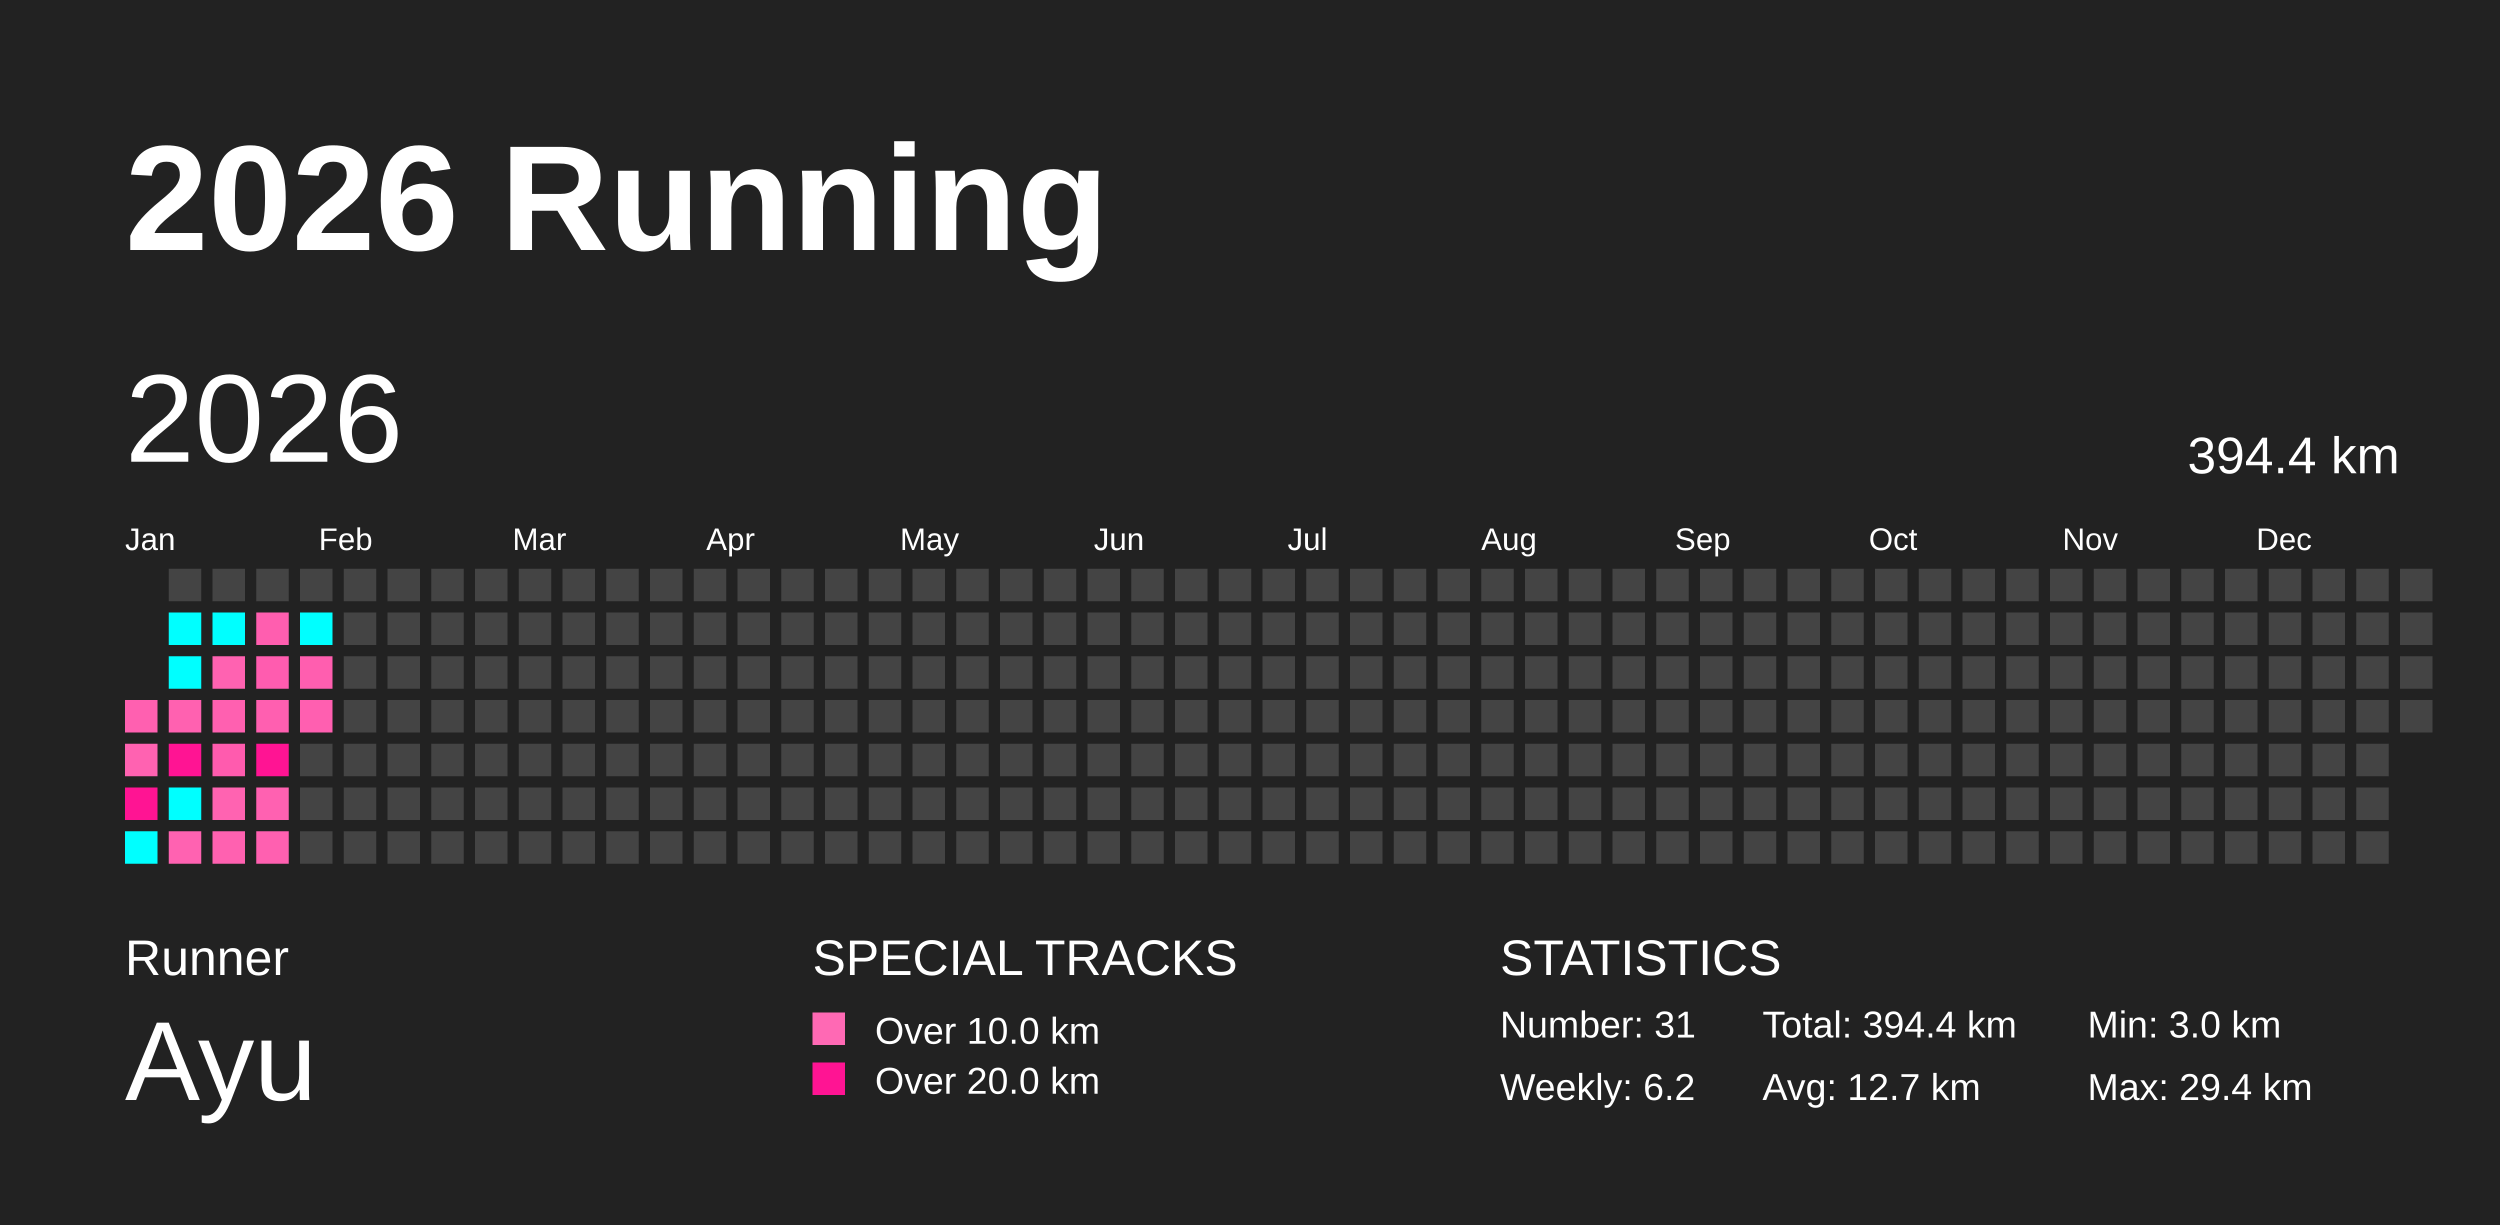
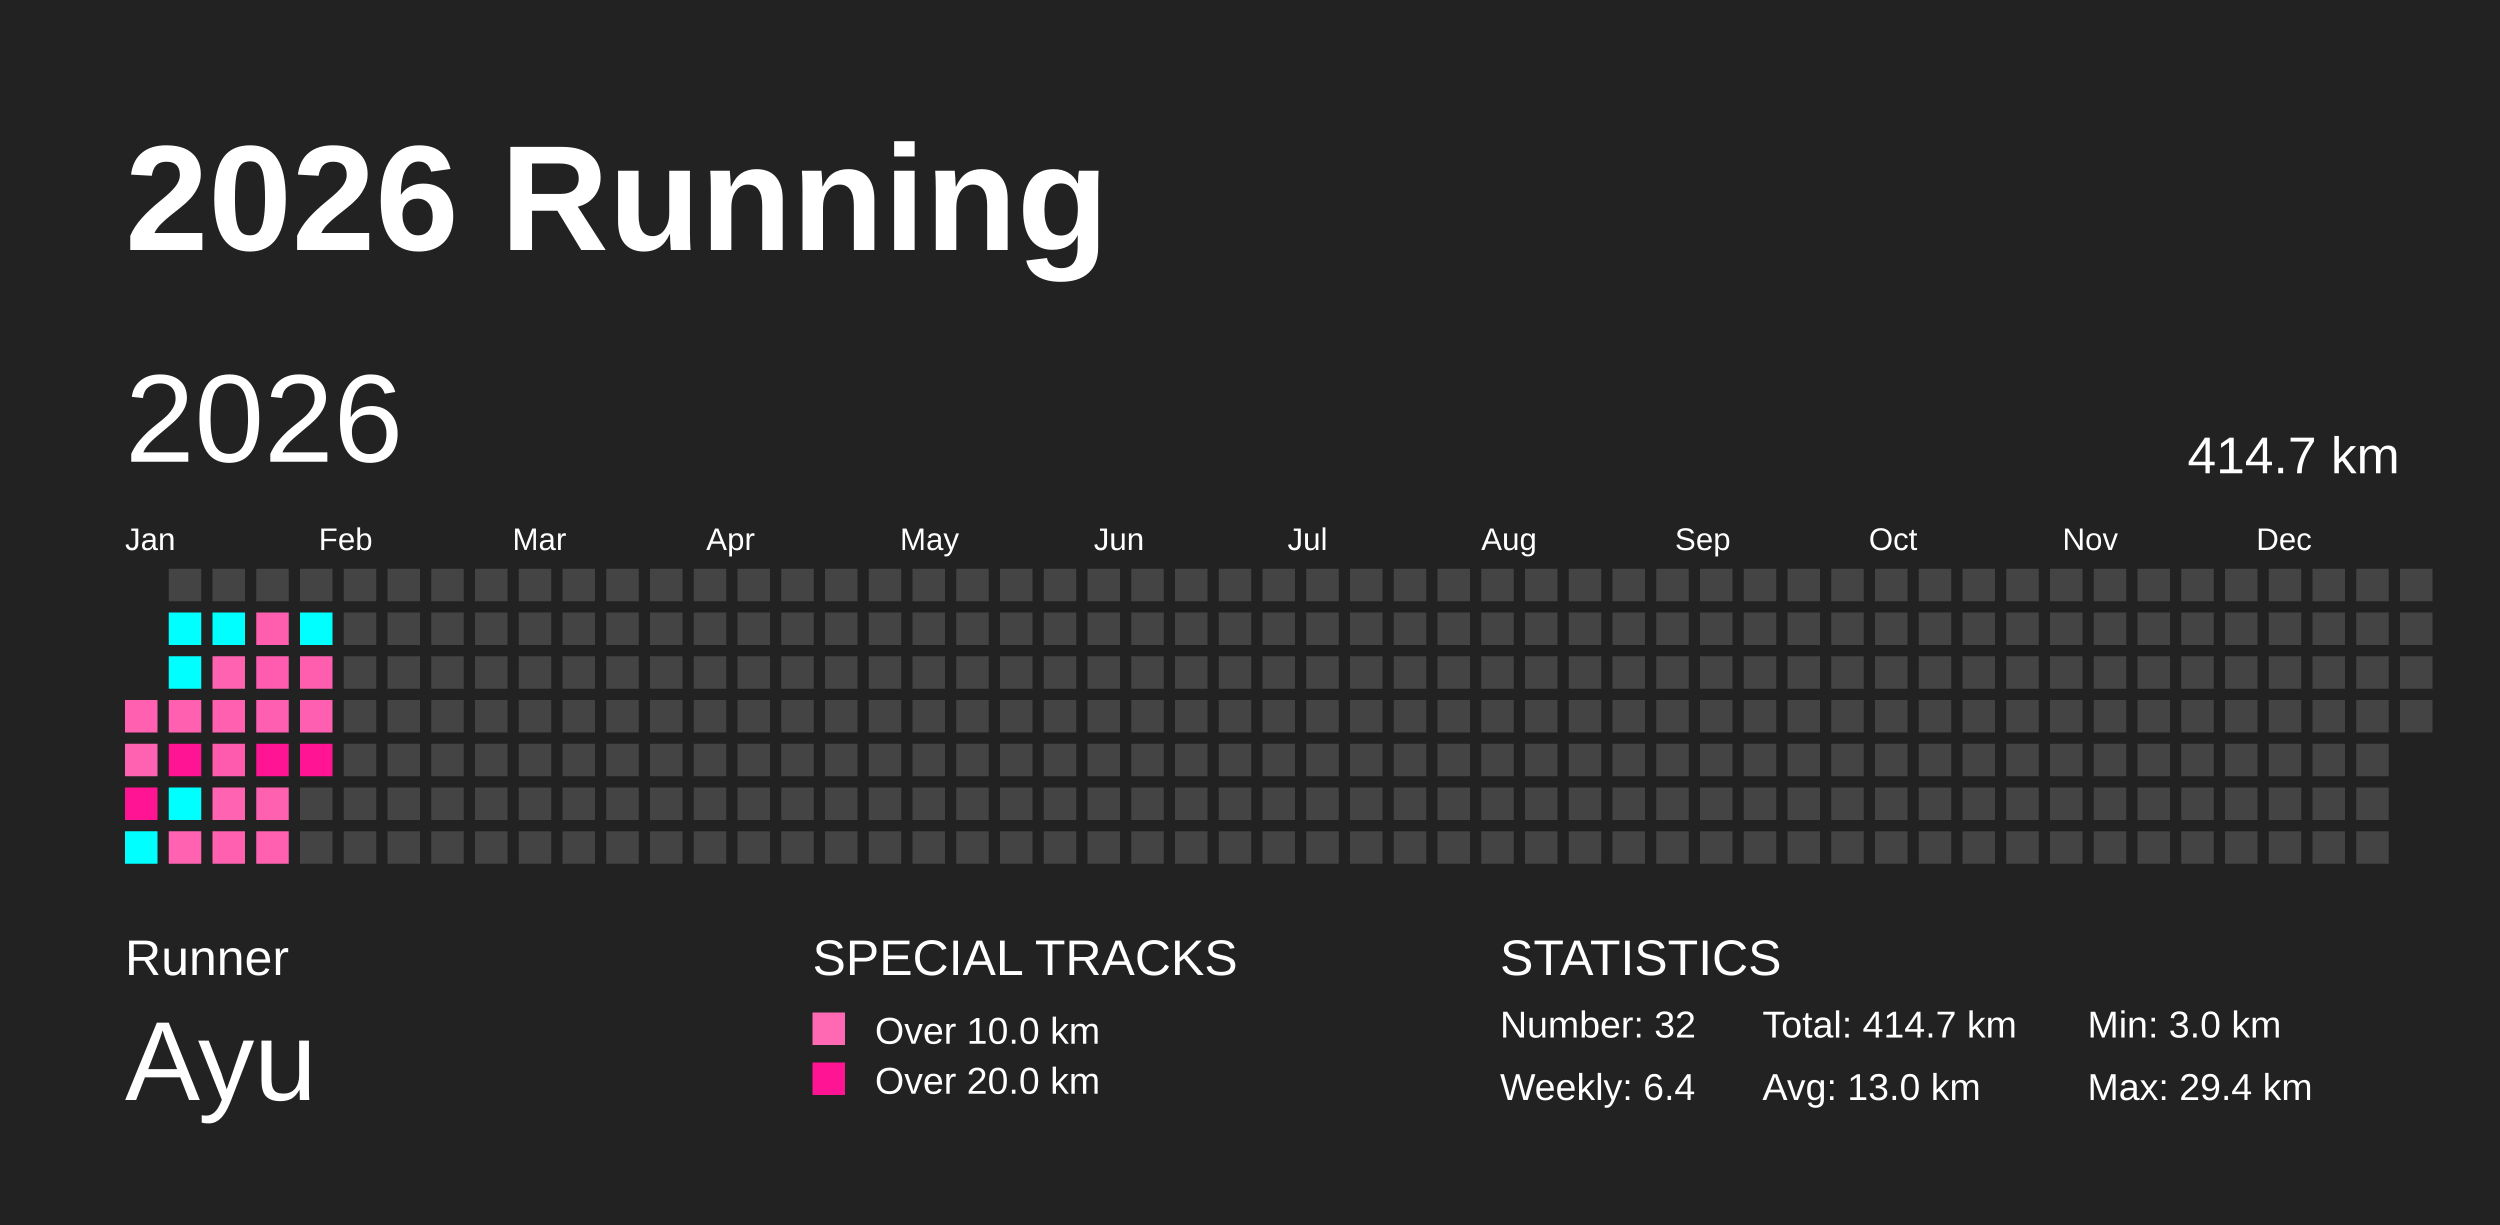
<svg xmlns="http://www.w3.org/2000/svg" baseProfile="full" height="98mm" version="1.1" viewBox="0,0,200,98" width="200mm">
  <defs />
  <rect fill="#222222" height="98" width="200" x="0" y="0" />
  <text fill="#FFFFFF" style="font-size:12px; font-family:Arial; font-weight:bold;" x="10" y="20">2026 Running</text>
  <text fill="#FFFFFF" style="font-size:4px; font-family:Arial" x="10" y="78">Runner</text>
  <text fill="#FFFFFF" style="font-size:9px; font-family:Arial" x="10" y="88">Ayu</text>
  <text fill="#FFFFFF" style="font-size:4px; font-family:Arial" x="65" y="78">SPECIAL TRACKS</text>
  <rect fill="#ff69b4" height="2.6" width="2.6" x="65" y="81" />
  <text fill="#FFFFFF" style="font-size:3px; font-family:Arial" x="70" y="83.5">Over 10.0 km</text>
  <rect fill="#ff1493" height="2.6" width="2.6" x="65" y="85" />
  <text fill="#FFFFFF" style="font-size:3px; font-family:Arial" x="70" y="87.5">Over 20.0 km</text>
  <text fill="#FFFFFF" style="font-size:4px; font-family:Arial" x="120" y="78">STATISTICS</text>
-   <text fill="#FFFFFF" style="font-size:3px; font-family:Arial" x="120" y="83">Number: 31</text>
-   <text fill="#FFFFFF" style="font-size:3px; font-family:Arial" x="120" y="88">Weekly: 6.2</text>
-   <text fill="#FFFFFF" style="font-size:3px; font-family:Arial" x="141" y="83">Total: 394.4 km</text>
-   <text fill="#FFFFFF" style="font-size:3px; font-family:Arial" x="141" y="88">Avg: 12.7 km</text>
+   <text fill="#FFFFFF" style="font-size:3px; font-family:Arial" x="120" y="83">Number: 32</text>
+   <text fill="#FFFFFF" style="font-size:3px; font-family:Arial" x="120" y="88">Weekly: 6.4</text>
+   <text fill="#FFFFFF" style="font-size:3px; font-family:Arial" x="141" y="83">Total: 414.7 km</text>
+   <text fill="#FFFFFF" style="font-size:3px; font-family:Arial" x="141" y="88">Avg: 13.0 km</text>
  <text fill="#FFFFFF" style="font-size:3px; font-family:Arial" x="167" y="83">Min: 3.0 km</text>
  <text fill="#FFFFFF" style="font-size:3px; font-family:Arial" x="167" y="88">Max: 29.4 km</text>
  <text dominant-baseline="hanging" fill="#FFFFFF" style="font-size:10.0px; font-family:Arial;" x="10" y="30">2026</text>
-   <text dominant-baseline="hanging" fill="#FFFFFF" style="font-size:4.125px; font-family:Arial;" x="175" y="35">394.4 km</text>
+   <text dominant-baseline="hanging" fill="#FFFFFF" style="font-size:4.125px; font-family:Arial;" x="175" y="35">414.7 km</text>
  <text fill="#FFFFFF" style="font-size:2.5px; font-family:Arial" x="10.0" y="44">Jan</text>
  <text fill="#FFFFFF" style="font-size:2.5px; font-family:Arial" x="25.5" y="44">Feb</text>
  <text fill="#FFFFFF" style="font-size:2.5px; font-family:Arial" x="41.0" y="44">Mar</text>
  <text fill="#FFFFFF" style="font-size:2.5px; font-family:Arial" x="56.5" y="44">Apr</text>
  <text fill="#FFFFFF" style="font-size:2.5px; font-family:Arial" x="72.0" y="44">May</text>
  <text fill="#FFFFFF" style="font-size:2.5px; font-family:Arial" x="87.5" y="44">Jun</text>
  <text fill="#FFFFFF" style="font-size:2.5px; font-family:Arial" x="103.0" y="44">Jul</text>
  <text fill="#FFFFFF" style="font-size:2.5px; font-family:Arial" x="118.5" y="44">Aug</text>
  <text fill="#FFFFFF" style="font-size:2.5px; font-family:Arial" x="134.0" y="44">Sep</text>
  <text fill="#FFFFFF" style="font-size:2.5px; font-family:Arial" x="149.5" y="44">Oct</text>
  <text fill="#FFFFFF" style="font-size:2.5px; font-family:Arial" x="165.0" y="44">Nov</text>
  <text fill="#FFFFFF" style="font-size:2.5px; font-family:Arial" x="180.5" y="44">Dec</text>
  <rect fill="#ff60b0" height="2.6" width="2.6" x="10.0" y="56.0" />
  <rect fill="#ff62b1" height="2.6" width="2.6" x="10.0" y="59.5" />
  <rect fill="#ff1493" height="2.6" width="2.6" x="10.0" y="63.0" />
  <rect fill="#00ffff" height="2.6" width="2.6" x="10.0" y="66.5" />
  <rect fill="#444444" height="2.6" width="2.6" x="13.5" y="45.5" />
  <rect fill="#00ffff" height="2.6" width="2.6" x="13.5" y="49.0" />
  <rect fill="#00ffff" height="2.6" width="2.6" x="13.5" y="52.5" />
  <rect fill="#ff61b0" height="2.6" width="2.6" x="13.5" y="56.0" />
  <rect fill="#ff1493" height="2.6" width="2.6" x="13.5" y="59.5" />
  <rect fill="#00ffff" height="2.6" width="2.6" x="13.5" y="63.0" />
  <rect fill="#ff62b1" height="2.6" width="2.6" x="13.5" y="66.5" />
  <rect fill="#444444" height="2.6" width="2.6" x="17.0" y="45.5" />
  <rect fill="#00ffff" height="2.6" width="2.6" x="17.0" y="49.0" />
  <rect fill="#ff62b1" height="2.6" width="2.6" x="17.0" y="52.5" />
  <rect fill="#ff60b0" height="2.6" width="2.6" x="17.0" y="56.0" />
  <rect fill="#ff5bae" height="2.6" width="2.6" x="17.0" y="59.5" />
  <rect fill="#ff63b1" height="2.6" width="2.6" x="17.0" y="63.0" />
  <rect fill="#ff61b0" height="2.6" width="2.6" x="17.0" y="66.5" />
  <rect fill="#444444" height="2.6" width="2.6" x="20.5" y="45.5" />
  <rect fill="#ff5eaf" height="2.6" width="2.6" x="20.5" y="49.0" />
  <rect fill="#ff5caf" height="2.6" width="2.6" x="20.5" y="52.5" />
  <rect fill="#ff5fb0" height="2.6" width="2.6" x="20.5" y="56.0" />
  <rect fill="#ff1493" height="2.6" width="2.6" x="20.5" y="59.5" />
  <rect fill="#ff61b1" height="2.6" width="2.6" x="20.5" y="63.0" />
  <rect fill="#ff60b0" height="2.6" width="2.6" x="20.5" y="66.5" />
  <rect fill="#444444" height="2.6" width="2.6" x="24.0" y="45.5" />
  <rect fill="#00ffff" height="2.6" width="2.6" x="24.0" y="49.0" />
  <rect fill="#ff5eaf" height="2.6" width="2.6" x="24.0" y="52.5" />
  <rect fill="#ff5fb0" height="2.6" width="2.6" x="24.0" y="56.0" />
-   <rect fill="#444444" height="2.6" width="2.6" x="24.0" y="59.5" />
+   <rect fill="#ff1493" height="2.6" width="2.6" x="24.0" y="59.5" />
  <rect fill="#444444" height="2.6" width="2.6" x="24.0" y="63.0" />
  <rect fill="#444444" height="2.6" width="2.6" x="24.0" y="66.5" />
  <rect fill="#444444" height="2.6" width="2.6" x="27.5" y="45.5" />
  <rect fill="#444444" height="2.6" width="2.6" x="27.5" y="49.0" />
  <rect fill="#444444" height="2.6" width="2.6" x="27.5" y="52.5" />
  <rect fill="#444444" height="2.6" width="2.6" x="27.5" y="56.0" />
  <rect fill="#444444" height="2.6" width="2.6" x="27.5" y="59.5" />
  <rect fill="#444444" height="2.6" width="2.6" x="27.5" y="63.0" />
  <rect fill="#444444" height="2.6" width="2.6" x="27.5" y="66.5" />
  <rect fill="#444444" height="2.6" width="2.6" x="31.0" y="45.5" />
  <rect fill="#444444" height="2.6" width="2.6" x="31.0" y="49.0" />
  <rect fill="#444444" height="2.6" width="2.6" x="31.0" y="52.5" />
  <rect fill="#444444" height="2.6" width="2.6" x="31.0" y="56.0" />
  <rect fill="#444444" height="2.6" width="2.6" x="31.0" y="59.5" />
  <rect fill="#444444" height="2.6" width="2.6" x="31.0" y="63.0" />
  <rect fill="#444444" height="2.6" width="2.6" x="31.0" y="66.5" />
  <rect fill="#444444" height="2.6" width="2.6" x="34.5" y="45.5" />
  <rect fill="#444444" height="2.6" width="2.6" x="34.5" y="49.0" />
  <rect fill="#444444" height="2.6" width="2.6" x="34.5" y="52.5" />
  <rect fill="#444444" height="2.6" width="2.6" x="34.5" y="56.0" />
  <rect fill="#444444" height="2.6" width="2.6" x="34.5" y="59.5" />
  <rect fill="#444444" height="2.6" width="2.6" x="34.5" y="63.0" />
  <rect fill="#444444" height="2.6" width="2.6" x="34.5" y="66.5" />
  <rect fill="#444444" height="2.6" width="2.6" x="38.0" y="45.5" />
  <rect fill="#444444" height="2.6" width="2.6" x="38.0" y="49.0" />
  <rect fill="#444444" height="2.6" width="2.6" x="38.0" y="52.5" />
  <rect fill="#444444" height="2.6" width="2.6" x="38.0" y="56.0" />
  <rect fill="#444444" height="2.6" width="2.6" x="38.0" y="59.5" />
  <rect fill="#444444" height="2.6" width="2.6" x="38.0" y="63.0" />
  <rect fill="#444444" height="2.6" width="2.6" x="38.0" y="66.5" />
  <rect fill="#444444" height="2.6" width="2.6" x="41.5" y="45.5" />
  <rect fill="#444444" height="2.6" width="2.6" x="41.5" y="49.0" />
  <rect fill="#444444" height="2.6" width="2.6" x="41.5" y="52.5" />
  <rect fill="#444444" height="2.6" width="2.6" x="41.5" y="56.0" />
  <rect fill="#444444" height="2.6" width="2.6" x="41.5" y="59.5" />
  <rect fill="#444444" height="2.6" width="2.6" x="41.5" y="63.0" />
  <rect fill="#444444" height="2.6" width="2.6" x="41.5" y="66.5" />
  <rect fill="#444444" height="2.6" width="2.6" x="45.0" y="45.5" />
  <rect fill="#444444" height="2.6" width="2.6" x="45.0" y="49.0" />
  <rect fill="#444444" height="2.6" width="2.6" x="45.0" y="52.5" />
  <rect fill="#444444" height="2.6" width="2.6" x="45.0" y="56.0" />
  <rect fill="#444444" height="2.6" width="2.6" x="45.0" y="59.5" />
  <rect fill="#444444" height="2.6" width="2.6" x="45.0" y="63.0" />
  <rect fill="#444444" height="2.6" width="2.6" x="45.0" y="66.5" />
  <rect fill="#444444" height="2.6" width="2.6" x="48.5" y="45.5" />
  <rect fill="#444444" height="2.6" width="2.6" x="48.5" y="49.0" />
  <rect fill="#444444" height="2.6" width="2.6" x="48.5" y="52.5" />
  <rect fill="#444444" height="2.6" width="2.6" x="48.5" y="56.0" />
  <rect fill="#444444" height="2.6" width="2.6" x="48.5" y="59.5" />
  <rect fill="#444444" height="2.6" width="2.6" x="48.5" y="63.0" />
  <rect fill="#444444" height="2.6" width="2.6" x="48.5" y="66.5" />
  <rect fill="#444444" height="2.6" width="2.6" x="52.0" y="45.5" />
  <rect fill="#444444" height="2.6" width="2.6" x="52.0" y="49.0" />
  <rect fill="#444444" height="2.6" width="2.6" x="52.0" y="52.5" />
  <rect fill="#444444" height="2.6" width="2.6" x="52.0" y="56.0" />
  <rect fill="#444444" height="2.6" width="2.6" x="52.0" y="59.5" />
  <rect fill="#444444" height="2.6" width="2.6" x="52.0" y="63.0" />
  <rect fill="#444444" height="2.6" width="2.6" x="52.0" y="66.5" />
  <rect fill="#444444" height="2.6" width="2.6" x="55.5" y="45.5" />
  <rect fill="#444444" height="2.6" width="2.6" x="55.5" y="49.0" />
  <rect fill="#444444" height="2.6" width="2.6" x="55.5" y="52.5" />
  <rect fill="#444444" height="2.6" width="2.6" x="55.5" y="56.0" />
  <rect fill="#444444" height="2.6" width="2.6" x="55.5" y="59.5" />
  <rect fill="#444444" height="2.6" width="2.6" x="55.5" y="63.0" />
  <rect fill="#444444" height="2.6" width="2.6" x="55.5" y="66.5" />
  <rect fill="#444444" height="2.6" width="2.6" x="59.0" y="45.5" />
  <rect fill="#444444" height="2.6" width="2.6" x="59.0" y="49.0" />
  <rect fill="#444444" height="2.6" width="2.6" x="59.0" y="52.5" />
  <rect fill="#444444" height="2.6" width="2.6" x="59.0" y="56.0" />
  <rect fill="#444444" height="2.6" width="2.6" x="59.0" y="59.5" />
  <rect fill="#444444" height="2.6" width="2.6" x="59.0" y="63.0" />
  <rect fill="#444444" height="2.6" width="2.6" x="59.0" y="66.5" />
  <rect fill="#444444" height="2.6" width="2.6" x="62.5" y="45.5" />
  <rect fill="#444444" height="2.6" width="2.6" x="62.5" y="49.0" />
  <rect fill="#444444" height="2.6" width="2.6" x="62.5" y="52.5" />
  <rect fill="#444444" height="2.6" width="2.6" x="62.5" y="56.0" />
  <rect fill="#444444" height="2.6" width="2.6" x="62.5" y="59.5" />
  <rect fill="#444444" height="2.6" width="2.6" x="62.5" y="63.0" />
  <rect fill="#444444" height="2.6" width="2.6" x="62.5" y="66.5" />
  <rect fill="#444444" height="2.6" width="2.6" x="66.0" y="45.5" />
  <rect fill="#444444" height="2.6" width="2.6" x="66.0" y="49.0" />
  <rect fill="#444444" height="2.6" width="2.6" x="66.0" y="52.5" />
  <rect fill="#444444" height="2.6" width="2.6" x="66.0" y="56.0" />
  <rect fill="#444444" height="2.6" width="2.6" x="66.0" y="59.5" />
  <rect fill="#444444" height="2.6" width="2.6" x="66.0" y="63.0" />
  <rect fill="#444444" height="2.6" width="2.6" x="66.0" y="66.5" />
  <rect fill="#444444" height="2.6" width="2.6" x="69.5" y="45.5" />
  <rect fill="#444444" height="2.6" width="2.6" x="69.5" y="49.0" />
  <rect fill="#444444" height="2.6" width="2.6" x="69.5" y="52.5" />
  <rect fill="#444444" height="2.6" width="2.6" x="69.5" y="56.0" />
  <rect fill="#444444" height="2.6" width="2.6" x="69.5" y="59.5" />
  <rect fill="#444444" height="2.6" width="2.6" x="69.5" y="63.0" />
  <rect fill="#444444" height="2.6" width="2.6" x="69.5" y="66.5" />
  <rect fill="#444444" height="2.6" width="2.6" x="73.0" y="45.5" />
  <rect fill="#444444" height="2.6" width="2.6" x="73.0" y="49.0" />
  <rect fill="#444444" height="2.6" width="2.6" x="73.0" y="52.5" />
  <rect fill="#444444" height="2.6" width="2.6" x="73.0" y="56.0" />
  <rect fill="#444444" height="2.6" width="2.6" x="73.0" y="59.5" />
  <rect fill="#444444" height="2.6" width="2.6" x="73.0" y="63.0" />
  <rect fill="#444444" height="2.6" width="2.6" x="73.0" y="66.5" />
  <rect fill="#444444" height="2.6" width="2.6" x="76.5" y="45.5" />
  <rect fill="#444444" height="2.6" width="2.6" x="76.5" y="49.0" />
  <rect fill="#444444" height="2.6" width="2.6" x="76.5" y="52.5" />
  <rect fill="#444444" height="2.6" width="2.6" x="76.5" y="56.0" />
  <rect fill="#444444" height="2.6" width="2.6" x="76.5" y="59.5" />
  <rect fill="#444444" height="2.6" width="2.6" x="76.5" y="63.0" />
  <rect fill="#444444" height="2.6" width="2.6" x="76.5" y="66.5" />
  <rect fill="#444444" height="2.6" width="2.6" x="80.0" y="45.5" />
  <rect fill="#444444" height="2.6" width="2.6" x="80.0" y="49.0" />
  <rect fill="#444444" height="2.6" width="2.6" x="80.0" y="52.5" />
  <rect fill="#444444" height="2.6" width="2.6" x="80.0" y="56.0" />
  <rect fill="#444444" height="2.6" width="2.6" x="80.0" y="59.5" />
  <rect fill="#444444" height="2.6" width="2.6" x="80.0" y="63.0" />
  <rect fill="#444444" height="2.6" width="2.6" x="80.0" y="66.5" />
  <rect fill="#444444" height="2.6" width="2.6" x="83.5" y="45.5" />
  <rect fill="#444444" height="2.6" width="2.6" x="83.5" y="49.0" />
  <rect fill="#444444" height="2.6" width="2.6" x="83.5" y="52.5" />
  <rect fill="#444444" height="2.6" width="2.6" x="83.5" y="56.0" />
  <rect fill="#444444" height="2.6" width="2.6" x="83.5" y="59.5" />
  <rect fill="#444444" height="2.6" width="2.6" x="83.5" y="63.0" />
  <rect fill="#444444" height="2.6" width="2.6" x="83.5" y="66.5" />
  <rect fill="#444444" height="2.6" width="2.6" x="87.0" y="45.5" />
  <rect fill="#444444" height="2.6" width="2.6" x="87.0" y="49.0" />
  <rect fill="#444444" height="2.6" width="2.6" x="87.0" y="52.5" />
  <rect fill="#444444" height="2.6" width="2.6" x="87.0" y="56.0" />
  <rect fill="#444444" height="2.6" width="2.6" x="87.0" y="59.5" />
  <rect fill="#444444" height="2.6" width="2.6" x="87.0" y="63.0" />
  <rect fill="#444444" height="2.6" width="2.6" x="87.0" y="66.5" />
  <rect fill="#444444" height="2.6" width="2.6" x="90.5" y="45.5" />
  <rect fill="#444444" height="2.6" width="2.6" x="90.5" y="49.0" />
  <rect fill="#444444" height="2.6" width="2.6" x="90.5" y="52.5" />
  <rect fill="#444444" height="2.6" width="2.6" x="90.5" y="56.0" />
  <rect fill="#444444" height="2.6" width="2.6" x="90.5" y="59.5" />
  <rect fill="#444444" height="2.6" width="2.6" x="90.5" y="63.0" />
  <rect fill="#444444" height="2.6" width="2.6" x="90.5" y="66.5" />
  <rect fill="#444444" height="2.6" width="2.6" x="94.0" y="45.5" />
  <rect fill="#444444" height="2.6" width="2.6" x="94.0" y="49.0" />
  <rect fill="#444444" height="2.6" width="2.6" x="94.0" y="52.5" />
  <rect fill="#444444" height="2.6" width="2.6" x="94.0" y="56.0" />
  <rect fill="#444444" height="2.6" width="2.6" x="94.0" y="59.5" />
  <rect fill="#444444" height="2.6" width="2.6" x="94.0" y="63.0" />
  <rect fill="#444444" height="2.6" width="2.6" x="94.0" y="66.5" />
  <rect fill="#444444" height="2.6" width="2.6" x="97.5" y="45.5" />
  <rect fill="#444444" height="2.6" width="2.6" x="97.5" y="49.0" />
  <rect fill="#444444" height="2.6" width="2.6" x="97.5" y="52.5" />
  <rect fill="#444444" height="2.6" width="2.6" x="97.5" y="56.0" />
  <rect fill="#444444" height="2.6" width="2.6" x="97.5" y="59.5" />
  <rect fill="#444444" height="2.6" width="2.6" x="97.5" y="63.0" />
  <rect fill="#444444" height="2.6" width="2.6" x="97.5" y="66.5" />
  <rect fill="#444444" height="2.6" width="2.6" x="101.0" y="45.5" />
  <rect fill="#444444" height="2.6" width="2.6" x="101.0" y="49.0" />
  <rect fill="#444444" height="2.6" width="2.6" x="101.0" y="52.5" />
  <rect fill="#444444" height="2.6" width="2.6" x="101.0" y="56.0" />
  <rect fill="#444444" height="2.6" width="2.6" x="101.0" y="59.5" />
  <rect fill="#444444" height="2.6" width="2.6" x="101.0" y="63.0" />
  <rect fill="#444444" height="2.6" width="2.6" x="101.0" y="66.5" />
  <rect fill="#444444" height="2.6" width="2.6" x="104.5" y="45.5" />
  <rect fill="#444444" height="2.6" width="2.6" x="104.5" y="49.0" />
  <rect fill="#444444" height="2.6" width="2.6" x="104.5" y="52.5" />
  <rect fill="#444444" height="2.6" width="2.6" x="104.5" y="56.0" />
  <rect fill="#444444" height="2.6" width="2.6" x="104.5" y="59.5" />
  <rect fill="#444444" height="2.6" width="2.6" x="104.5" y="63.0" />
  <rect fill="#444444" height="2.6" width="2.6" x="104.5" y="66.5" />
  <rect fill="#444444" height="2.6" width="2.6" x="108.0" y="45.5" />
  <rect fill="#444444" height="2.6" width="2.6" x="108.0" y="49.0" />
  <rect fill="#444444" height="2.6" width="2.6" x="108.0" y="52.5" />
  <rect fill="#444444" height="2.6" width="2.6" x="108.0" y="56.0" />
  <rect fill="#444444" height="2.6" width="2.6" x="108.0" y="59.5" />
  <rect fill="#444444" height="2.6" width="2.6" x="108.0" y="63.0" />
  <rect fill="#444444" height="2.6" width="2.6" x="108.0" y="66.5" />
  <rect fill="#444444" height="2.6" width="2.6" x="111.5" y="45.5" />
  <rect fill="#444444" height="2.6" width="2.6" x="111.5" y="49.0" />
  <rect fill="#444444" height="2.6" width="2.6" x="111.5" y="52.5" />
  <rect fill="#444444" height="2.6" width="2.6" x="111.5" y="56.0" />
  <rect fill="#444444" height="2.6" width="2.6" x="111.5" y="59.5" />
  <rect fill="#444444" height="2.6" width="2.6" x="111.5" y="63.0" />
  <rect fill="#444444" height="2.6" width="2.6" x="111.5" y="66.5" />
  <rect fill="#444444" height="2.6" width="2.6" x="115.0" y="45.5" />
  <rect fill="#444444" height="2.6" width="2.6" x="115.0" y="49.0" />
  <rect fill="#444444" height="2.6" width="2.6" x="115.0" y="52.5" />
  <rect fill="#444444" height="2.6" width="2.6" x="115.0" y="56.0" />
  <rect fill="#444444" height="2.6" width="2.6" x="115.0" y="59.5" />
  <rect fill="#444444" height="2.6" width="2.6" x="115.0" y="63.0" />
  <rect fill="#444444" height="2.6" width="2.6" x="115.0" y="66.5" />
  <rect fill="#444444" height="2.6" width="2.6" x="118.5" y="45.5" />
  <rect fill="#444444" height="2.6" width="2.6" x="118.5" y="49.0" />
  <rect fill="#444444" height="2.6" width="2.6" x="118.5" y="52.5" />
  <rect fill="#444444" height="2.6" width="2.6" x="118.5" y="56.0" />
  <rect fill="#444444" height="2.6" width="2.6" x="118.5" y="59.5" />
  <rect fill="#444444" height="2.6" width="2.6" x="118.5" y="63.0" />
  <rect fill="#444444" height="2.6" width="2.6" x="118.5" y="66.5" />
  <rect fill="#444444" height="2.6" width="2.6" x="122.0" y="45.5" />
  <rect fill="#444444" height="2.6" width="2.6" x="122.0" y="49.0" />
  <rect fill="#444444" height="2.6" width="2.6" x="122.0" y="52.5" />
  <rect fill="#444444" height="2.6" width="2.6" x="122.0" y="56.0" />
  <rect fill="#444444" height="2.6" width="2.6" x="122.0" y="59.5" />
  <rect fill="#444444" height="2.6" width="2.6" x="122.0" y="63.0" />
  <rect fill="#444444" height="2.6" width="2.6" x="122.0" y="66.5" />
  <rect fill="#444444" height="2.6" width="2.6" x="125.5" y="45.5" />
  <rect fill="#444444" height="2.6" width="2.6" x="125.5" y="49.0" />
  <rect fill="#444444" height="2.6" width="2.6" x="125.5" y="52.5" />
  <rect fill="#444444" height="2.6" width="2.6" x="125.5" y="56.0" />
  <rect fill="#444444" height="2.6" width="2.6" x="125.5" y="59.5" />
  <rect fill="#444444" height="2.6" width="2.6" x="125.5" y="63.0" />
  <rect fill="#444444" height="2.6" width="2.6" x="125.5" y="66.5" />
  <rect fill="#444444" height="2.6" width="2.6" x="129.0" y="45.5" />
  <rect fill="#444444" height="2.6" width="2.6" x="129.0" y="49.0" />
  <rect fill="#444444" height="2.6" width="2.6" x="129.0" y="52.5" />
  <rect fill="#444444" height="2.6" width="2.6" x="129.0" y="56.0" />
  <rect fill="#444444" height="2.6" width="2.6" x="129.0" y="59.5" />
  <rect fill="#444444" height="2.6" width="2.6" x="129.0" y="63.0" />
  <rect fill="#444444" height="2.6" width="2.6" x="129.0" y="66.5" />
  <rect fill="#444444" height="2.6" width="2.6" x="132.5" y="45.5" />
  <rect fill="#444444" height="2.6" width="2.6" x="132.5" y="49.0" />
  <rect fill="#444444" height="2.6" width="2.6" x="132.5" y="52.5" />
  <rect fill="#444444" height="2.6" width="2.6" x="132.5" y="56.0" />
  <rect fill="#444444" height="2.6" width="2.6" x="132.5" y="59.5" />
  <rect fill="#444444" height="2.6" width="2.6" x="132.5" y="63.0" />
  <rect fill="#444444" height="2.6" width="2.6" x="132.5" y="66.5" />
  <rect fill="#444444" height="2.6" width="2.6" x="136.0" y="45.5" />
  <rect fill="#444444" height="2.6" width="2.6" x="136.0" y="49.0" />
  <rect fill="#444444" height="2.6" width="2.6" x="136.0" y="52.5" />
  <rect fill="#444444" height="2.6" width="2.6" x="136.0" y="56.0" />
  <rect fill="#444444" height="2.6" width="2.6" x="136.0" y="59.5" />
  <rect fill="#444444" height="2.6" width="2.6" x="136.0" y="63.0" />
  <rect fill="#444444" height="2.6" width="2.6" x="136.0" y="66.5" />
  <rect fill="#444444" height="2.6" width="2.6" x="139.5" y="45.5" />
  <rect fill="#444444" height="2.6" width="2.6" x="139.5" y="49.0" />
  <rect fill="#444444" height="2.6" width="2.6" x="139.5" y="52.5" />
  <rect fill="#444444" height="2.6" width="2.6" x="139.5" y="56.0" />
  <rect fill="#444444" height="2.6" width="2.6" x="139.5" y="59.5" />
  <rect fill="#444444" height="2.6" width="2.6" x="139.5" y="63.0" />
  <rect fill="#444444" height="2.6" width="2.6" x="139.5" y="66.5" />
  <rect fill="#444444" height="2.6" width="2.6" x="143.0" y="45.5" />
  <rect fill="#444444" height="2.6" width="2.6" x="143.0" y="49.0" />
  <rect fill="#444444" height="2.6" width="2.6" x="143.0" y="52.5" />
  <rect fill="#444444" height="2.6" width="2.6" x="143.0" y="56.0" />
  <rect fill="#444444" height="2.6" width="2.6" x="143.0" y="59.5" />
  <rect fill="#444444" height="2.6" width="2.6" x="143.0" y="63.0" />
  <rect fill="#444444" height="2.6" width="2.6" x="143.0" y="66.5" />
  <rect fill="#444444" height="2.6" width="2.6" x="146.5" y="45.5" />
  <rect fill="#444444" height="2.6" width="2.6" x="146.5" y="49.0" />
  <rect fill="#444444" height="2.6" width="2.6" x="146.5" y="52.5" />
  <rect fill="#444444" height="2.6" width="2.6" x="146.5" y="56.0" />
  <rect fill="#444444" height="2.6" width="2.6" x="146.5" y="59.5" />
  <rect fill="#444444" height="2.6" width="2.6" x="146.5" y="63.0" />
  <rect fill="#444444" height="2.6" width="2.6" x="146.5" y="66.5" />
  <rect fill="#444444" height="2.6" width="2.6" x="150.0" y="45.5" />
  <rect fill="#444444" height="2.6" width="2.6" x="150.0" y="49.0" />
  <rect fill="#444444" height="2.6" width="2.6" x="150.0" y="52.5" />
  <rect fill="#444444" height="2.6" width="2.6" x="150.0" y="56.0" />
  <rect fill="#444444" height="2.6" width="2.6" x="150.0" y="59.5" />
  <rect fill="#444444" height="2.6" width="2.6" x="150.0" y="63.0" />
  <rect fill="#444444" height="2.6" width="2.6" x="150.0" y="66.5" />
  <rect fill="#444444" height="2.6" width="2.6" x="153.5" y="45.5" />
  <rect fill="#444444" height="2.6" width="2.6" x="153.5" y="49.0" />
  <rect fill="#444444" height="2.6" width="2.6" x="153.5" y="52.5" />
  <rect fill="#444444" height="2.6" width="2.6" x="153.5" y="56.0" />
  <rect fill="#444444" height="2.6" width="2.6" x="153.5" y="59.5" />
  <rect fill="#444444" height="2.6" width="2.6" x="153.5" y="63.0" />
  <rect fill="#444444" height="2.6" width="2.6" x="153.5" y="66.5" />
  <rect fill="#444444" height="2.6" width="2.6" x="157.0" y="45.5" />
  <rect fill="#444444" height="2.6" width="2.6" x="157.0" y="49.0" />
  <rect fill="#444444" height="2.6" width="2.6" x="157.0" y="52.5" />
  <rect fill="#444444" height="2.6" width="2.6" x="157.0" y="56.0" />
  <rect fill="#444444" height="2.6" width="2.6" x="157.0" y="59.5" />
  <rect fill="#444444" height="2.6" width="2.6" x="157.0" y="63.0" />
  <rect fill="#444444" height="2.6" width="2.6" x="157.0" y="66.5" />
  <rect fill="#444444" height="2.6" width="2.6" x="160.5" y="45.5" />
  <rect fill="#444444" height="2.6" width="2.6" x="160.5" y="49.0" />
  <rect fill="#444444" height="2.6" width="2.6" x="160.5" y="52.5" />
  <rect fill="#444444" height="2.6" width="2.6" x="160.5" y="56.0" />
  <rect fill="#444444" height="2.6" width="2.6" x="160.5" y="59.5" />
  <rect fill="#444444" height="2.6" width="2.6" x="160.5" y="63.0" />
  <rect fill="#444444" height="2.6" width="2.6" x="160.5" y="66.5" />
  <rect fill="#444444" height="2.6" width="2.6" x="164.0" y="45.5" />
  <rect fill="#444444" height="2.6" width="2.6" x="164.0" y="49.0" />
  <rect fill="#444444" height="2.6" width="2.6" x="164.0" y="52.5" />
  <rect fill="#444444" height="2.6" width="2.6" x="164.0" y="56.0" />
  <rect fill="#444444" height="2.6" width="2.6" x="164.0" y="59.5" />
  <rect fill="#444444" height="2.6" width="2.6" x="164.0" y="63.0" />
  <rect fill="#444444" height="2.6" width="2.6" x="164.0" y="66.5" />
  <rect fill="#444444" height="2.6" width="2.6" x="167.5" y="45.5" />
  <rect fill="#444444" height="2.6" width="2.6" x="167.5" y="49.0" />
  <rect fill="#444444" height="2.6" width="2.6" x="167.5" y="52.5" />
  <rect fill="#444444" height="2.6" width="2.6" x="167.5" y="56.0" />
  <rect fill="#444444" height="2.6" width="2.6" x="167.5" y="59.5" />
  <rect fill="#444444" height="2.6" width="2.6" x="167.5" y="63.0" />
  <rect fill="#444444" height="2.6" width="2.6" x="167.5" y="66.5" />
  <rect fill="#444444" height="2.6" width="2.6" x="171.0" y="45.5" />
  <rect fill="#444444" height="2.6" width="2.6" x="171.0" y="49.0" />
  <rect fill="#444444" height="2.6" width="2.6" x="171.0" y="52.5" />
  <rect fill="#444444" height="2.6" width="2.6" x="171.0" y="56.0" />
  <rect fill="#444444" height="2.6" width="2.6" x="171.0" y="59.5" />
  <rect fill="#444444" height="2.6" width="2.6" x="171.0" y="63.0" />
  <rect fill="#444444" height="2.6" width="2.6" x="171.0" y="66.5" />
  <rect fill="#444444" height="2.6" width="2.6" x="174.5" y="45.5" />
  <rect fill="#444444" height="2.6" width="2.6" x="174.5" y="49.0" />
  <rect fill="#444444" height="2.6" width="2.6" x="174.5" y="52.5" />
  <rect fill="#444444" height="2.6" width="2.6" x="174.5" y="56.0" />
  <rect fill="#444444" height="2.6" width="2.6" x="174.5" y="59.5" />
  <rect fill="#444444" height="2.6" width="2.6" x="174.5" y="63.0" />
  <rect fill="#444444" height="2.6" width="2.6" x="174.5" y="66.5" />
  <rect fill="#444444" height="2.6" width="2.6" x="178.0" y="45.5" />
  <rect fill="#444444" height="2.6" width="2.6" x="178.0" y="49.0" />
  <rect fill="#444444" height="2.6" width="2.6" x="178.0" y="52.5" />
  <rect fill="#444444" height="2.6" width="2.6" x="178.0" y="56.0" />
  <rect fill="#444444" height="2.6" width="2.6" x="178.0" y="59.5" />
  <rect fill="#444444" height="2.6" width="2.6" x="178.0" y="63.0" />
  <rect fill="#444444" height="2.6" width="2.6" x="178.0" y="66.5" />
  <rect fill="#444444" height="2.6" width="2.6" x="181.5" y="45.5" />
  <rect fill="#444444" height="2.6" width="2.6" x="181.5" y="49.0" />
  <rect fill="#444444" height="2.6" width="2.6" x="181.5" y="52.5" />
  <rect fill="#444444" height="2.6" width="2.6" x="181.5" y="56.0" />
  <rect fill="#444444" height="2.6" width="2.6" x="181.5" y="59.5" />
  <rect fill="#444444" height="2.6" width="2.6" x="181.5" y="63.0" />
  <rect fill="#444444" height="2.6" width="2.6" x="181.5" y="66.5" />
  <rect fill="#444444" height="2.6" width="2.6" x="185.0" y="45.5" />
  <rect fill="#444444" height="2.6" width="2.6" x="185.0" y="49.0" />
  <rect fill="#444444" height="2.6" width="2.6" x="185.0" y="52.5" />
  <rect fill="#444444" height="2.6" width="2.6" x="185.0" y="56.0" />
  <rect fill="#444444" height="2.6" width="2.6" x="185.0" y="59.5" />
  <rect fill="#444444" height="2.6" width="2.6" x="185.0" y="63.0" />
  <rect fill="#444444" height="2.6" width="2.6" x="185.0" y="66.5" />
  <rect fill="#444444" height="2.6" width="2.6" x="188.5" y="45.5" />
  <rect fill="#444444" height="2.6" width="2.6" x="188.5" y="49.0" />
  <rect fill="#444444" height="2.6" width="2.6" x="188.5" y="52.5" />
  <rect fill="#444444" height="2.6" width="2.6" x="188.5" y="56.0" />
  <rect fill="#444444" height="2.6" width="2.6" x="188.5" y="59.5" />
  <rect fill="#444444" height="2.6" width="2.6" x="188.5" y="63.0" />
  <rect fill="#444444" height="2.6" width="2.6" x="188.5" y="66.5" />
  <rect fill="#444444" height="2.6" width="2.6" x="192.0" y="45.5" />
  <rect fill="#444444" height="2.6" width="2.6" x="192.0" y="49.0" />
  <rect fill="#444444" height="2.6" width="2.6" x="192.0" y="52.5" />
  <rect fill="#444444" height="2.6" width="2.6" x="192.0" y="56.0" />
</svg>
